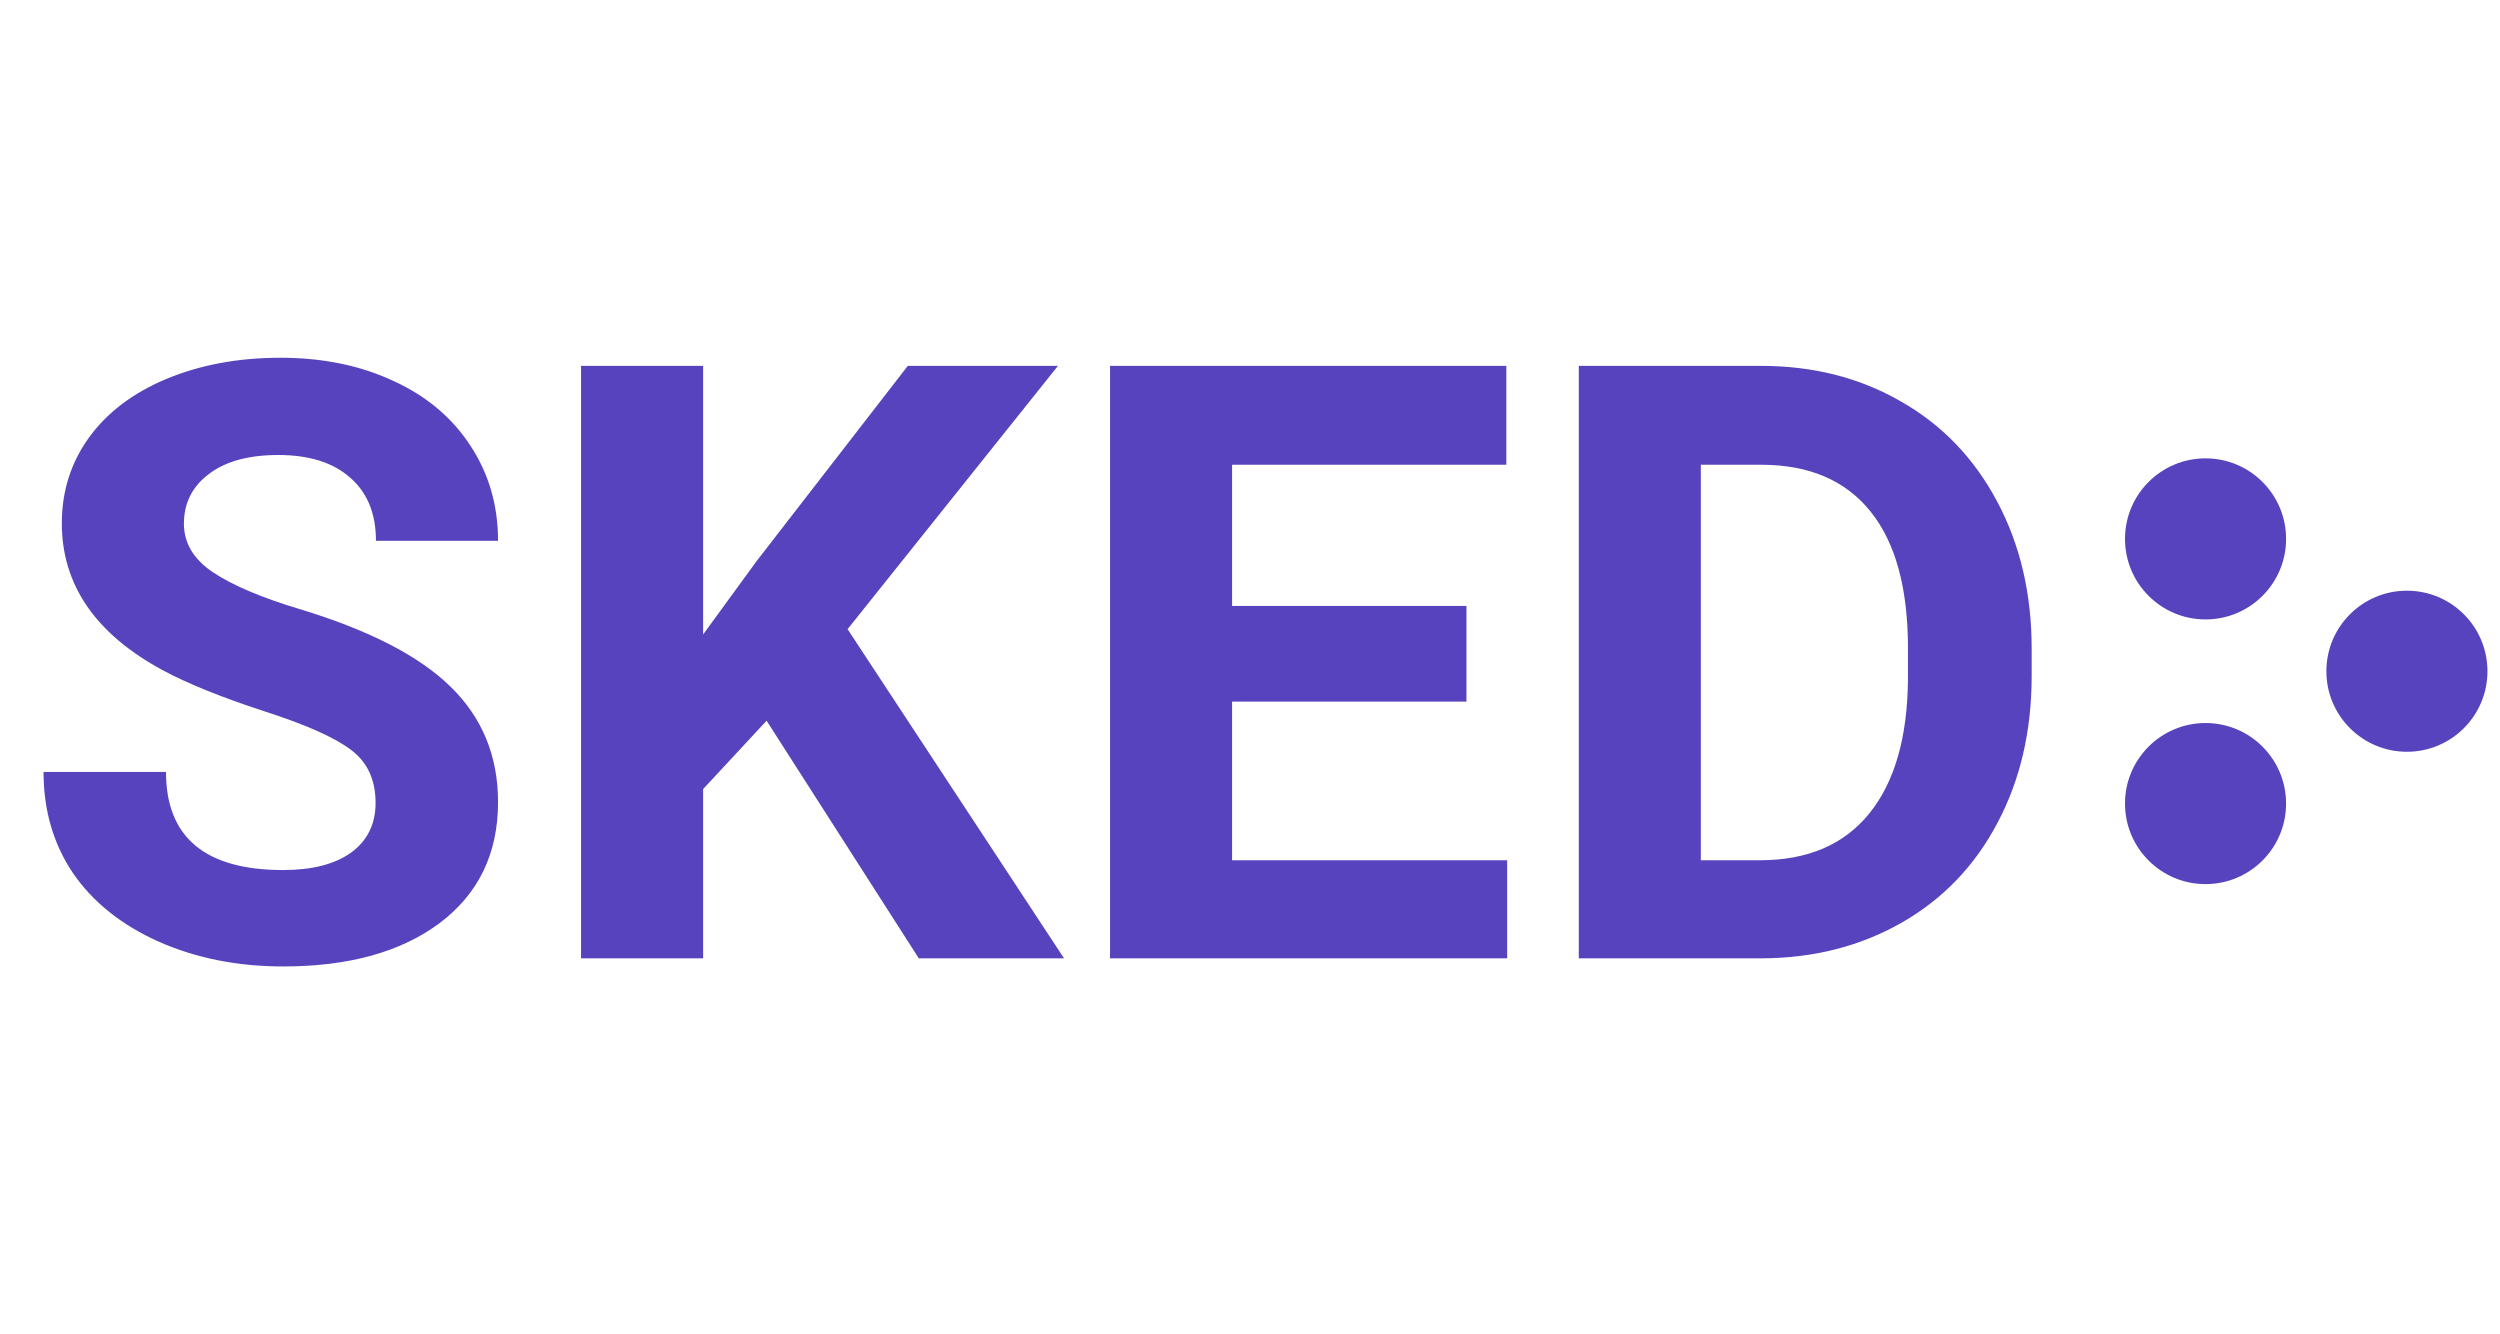
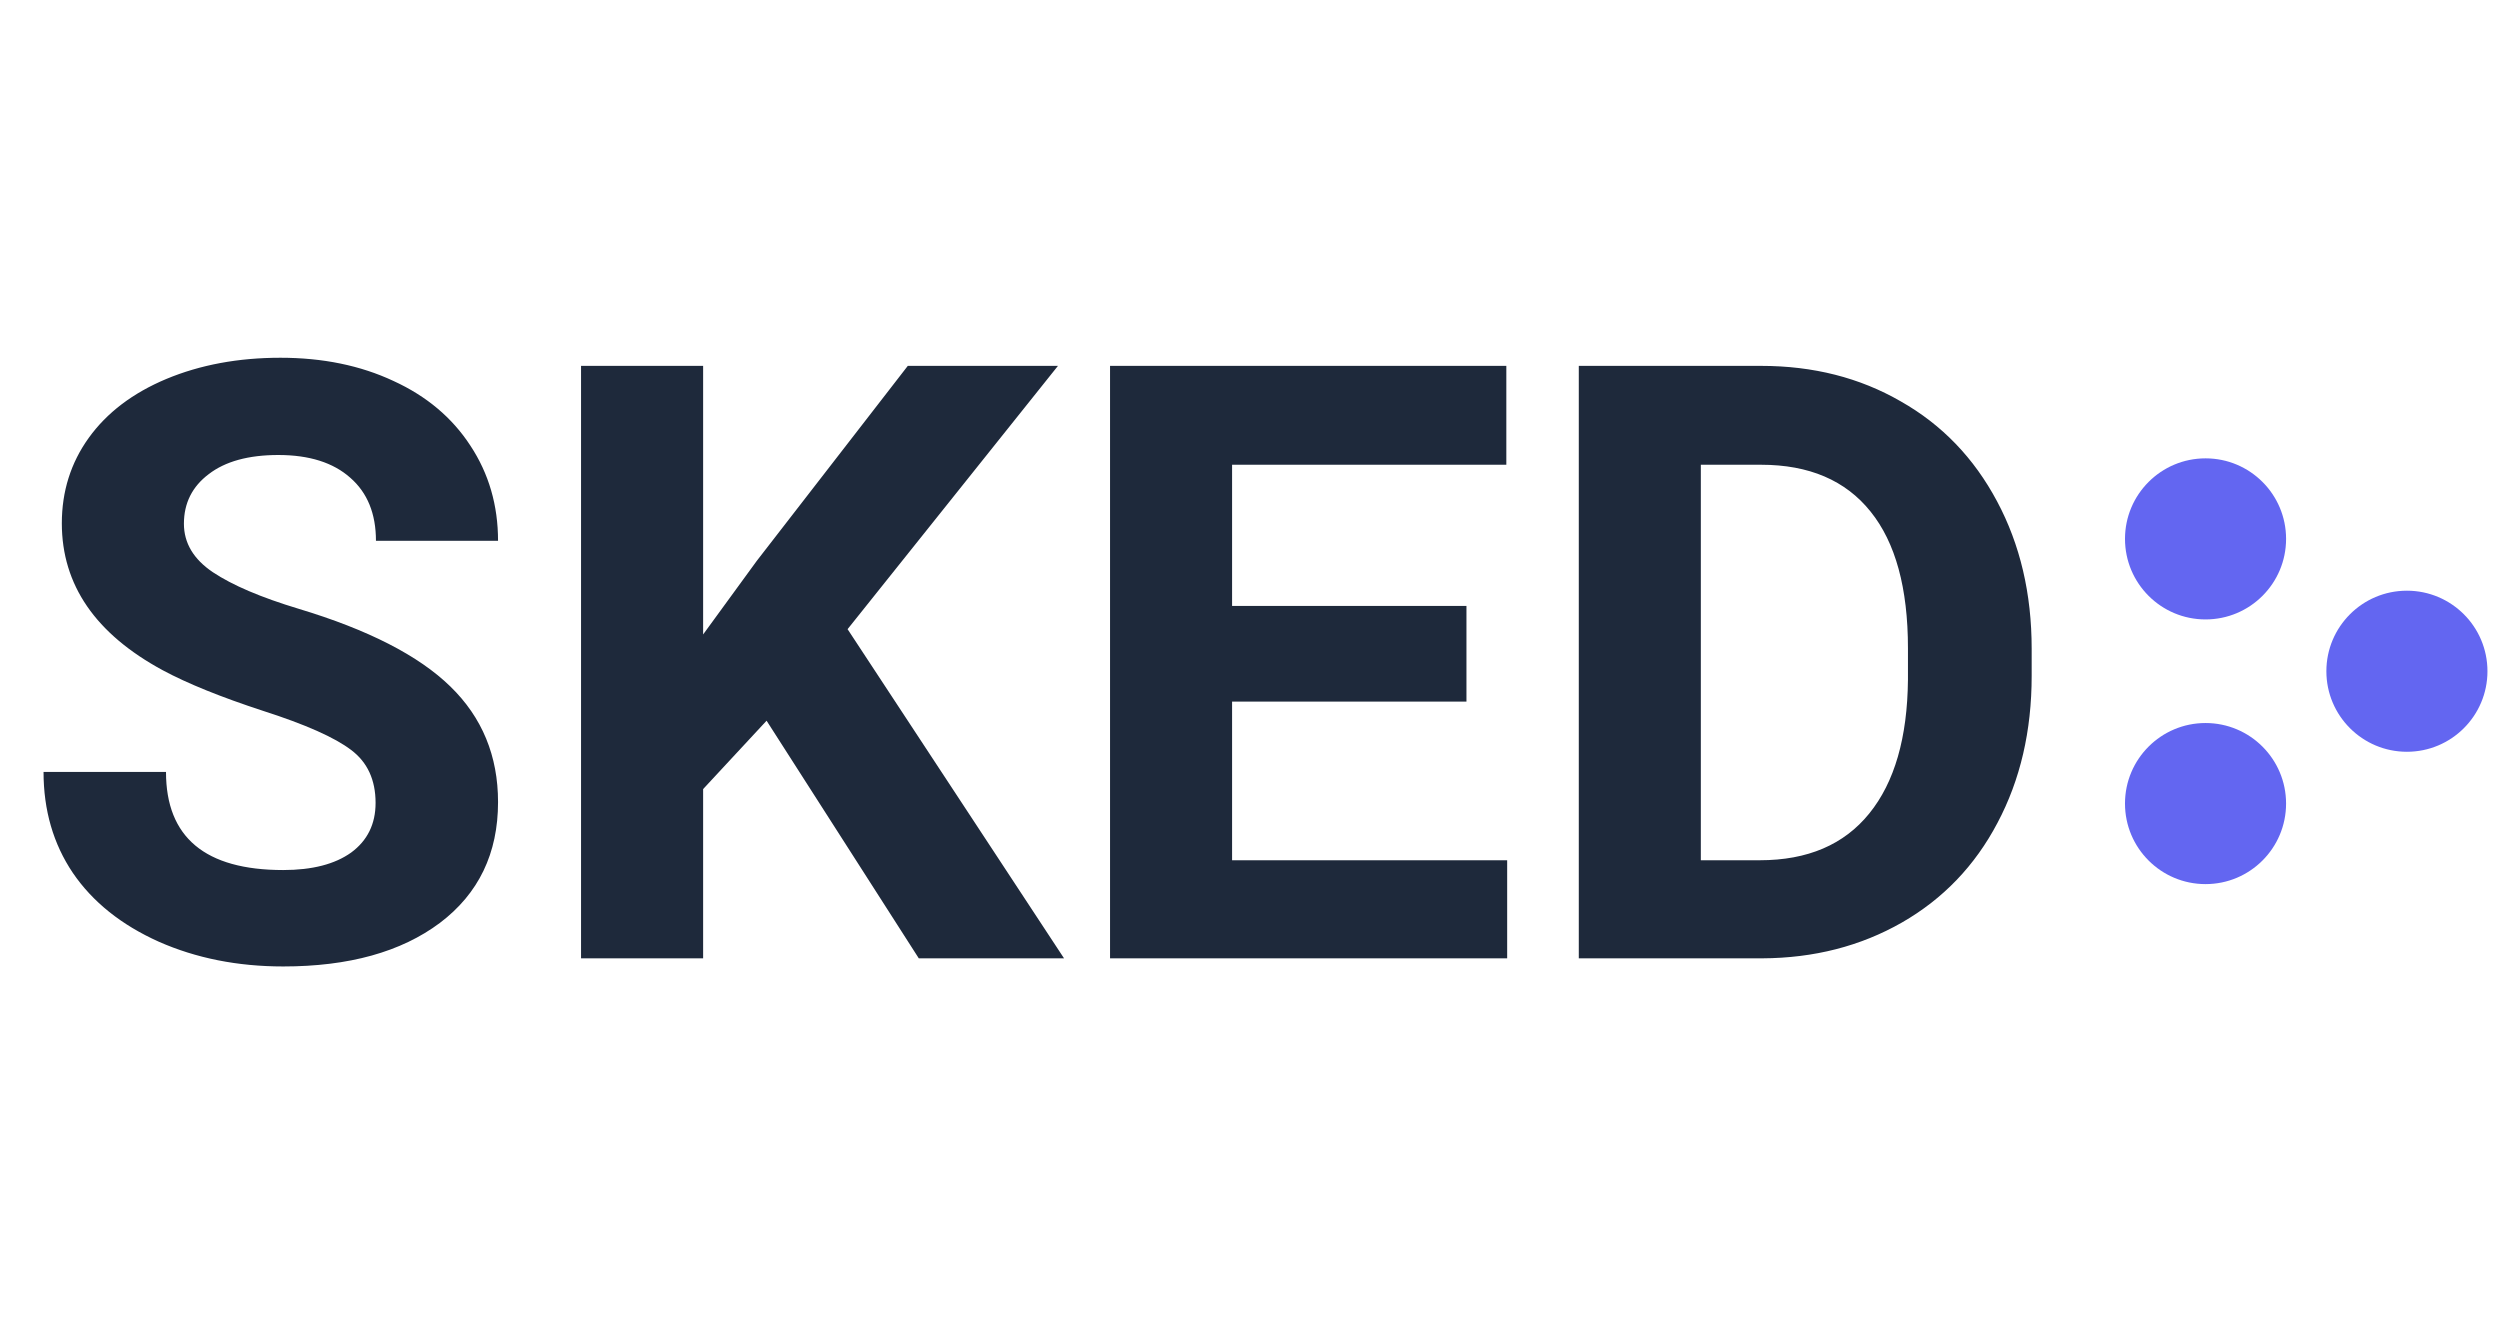
<svg xmlns="http://www.w3.org/2000/svg" width="60" height="32" viewBox="0 0 60 32" fill="none">
-   <path d="M9.014 19.27C9.014 18.716 8.818 18.293 8.428 18C8.037 17.701 7.334 17.388 6.318 17.062C5.303 16.73 4.499 16.405 3.906 16.086C2.292 15.213 1.484 14.038 1.484 12.56C1.484 11.792 1.699 11.109 2.129 10.51C2.565 9.904 3.187 9.432 3.994 9.094C4.808 8.755 5.719 8.586 6.729 8.586C7.744 8.586 8.649 8.771 9.443 9.143C10.238 9.507 10.853 10.025 11.289 10.695C11.732 11.366 11.953 12.128 11.953 12.98H9.023C9.023 12.329 8.818 11.825 8.408 11.467C7.998 11.102 7.422 10.92 6.68 10.92C5.964 10.92 5.407 11.073 5.01 11.379C4.613 11.678 4.414 12.075 4.414 12.57C4.414 13.033 4.645 13.42 5.107 13.732C5.576 14.045 6.263 14.338 7.168 14.611C8.835 15.113 10.049 15.734 10.81 16.477C11.572 17.219 11.953 18.143 11.953 19.25C11.953 20.48 11.488 21.447 10.557 22.15C9.626 22.847 8.372 23.195 6.797 23.195C5.703 23.195 4.707 22.997 3.809 22.6C2.91 22.196 2.223 21.646 1.748 20.949C1.279 20.253 1.045 19.445 1.045 18.527H3.984C3.984 20.096 4.922 20.881 6.797 20.881C7.493 20.881 8.037 20.741 8.428 20.461C8.818 20.174 9.014 19.777 9.014 19.27ZM18.398 17.297L16.875 18.938V23H13.945V8.781H16.875V15.227L18.164 13.459L21.787 8.781H25.391L20.342 15.1L25.537 23H22.051L18.398 17.297ZM35.195 16.838H29.57V20.646H36.172V23H26.641V8.781H36.152V11.154H29.57V14.543H35.195V16.838ZM37.891 23V8.781H42.266C43.516 8.781 44.632 9.064 45.615 9.631C46.605 10.191 47.376 10.992 47.93 12.033C48.483 13.068 48.76 14.247 48.76 15.568V16.223C48.76 17.544 48.486 18.719 47.94 19.748C47.399 20.777 46.634 21.574 45.645 22.141C44.655 22.707 43.538 22.994 42.295 23H37.891ZM40.82 11.154V20.646H42.236C43.382 20.646 44.258 20.272 44.863 19.523C45.469 18.775 45.778 17.704 45.791 16.311V15.559C45.791 14.113 45.492 13.02 44.893 12.277C44.294 11.529 43.418 11.154 42.266 11.154H40.82Z" fill="#5843BE" />
-   <circle cx="52.933" cy="12.933" r="1.933" transform="rotate(-90 52.9332 12.9332)" fill="#5843BE" />
-   <circle cx="52.933" cy="19.285" r="1.933" transform="rotate(-90 52.9332 19.2854)" fill="#5843BE" />
-   <circle cx="57.766" cy="16.109" r="1.933" transform="rotate(-90 57.7663 16.1093)" fill="#5843BE" />
+   <path d="M9.014 19.27C9.014 18.716 8.818 18.293 8.428 18C8.037 17.701 7.334 17.388 6.318 17.062C5.303 16.73 4.499 16.405 3.906 16.086C2.292 15.213 1.484 14.038 1.484 12.56C1.484 11.792 1.699 11.109 2.129 10.51C2.565 9.904 3.187 9.432 3.994 9.094C4.808 8.755 5.719 8.586 6.729 8.586C7.744 8.586 8.649 8.771 9.443 9.143C10.238 9.507 10.853 10.025 11.289 10.695C11.732 11.366 11.953 12.128 11.953 12.98H9.023C9.023 12.329 8.818 11.825 8.408 11.467C7.998 11.102 7.422 10.92 6.68 10.92C5.964 10.92 5.407 11.073 5.01 11.379C4.613 11.678 4.414 12.075 4.414 12.57C4.414 13.033 4.645 13.42 5.107 13.732C5.576 14.045 6.263 14.338 7.168 14.611C8.835 15.113 10.049 15.734 10.81 16.477C11.572 17.219 11.953 18.143 11.953 19.25C11.953 20.48 11.488 21.447 10.557 22.15C9.626 22.847 8.372 23.195 6.797 23.195C5.703 23.195 4.707 22.997 3.809 22.6C2.91 22.196 2.223 21.646 1.748 20.949C1.279 20.253 1.045 19.445 1.045 18.527H3.984C3.984 20.096 4.922 20.881 6.797 20.881C7.493 20.881 8.037 20.741 8.428 20.461C8.818 20.174 9.014 19.777 9.014 19.27ZM18.398 17.297L16.875 18.938V23H13.945V8.781H16.875V15.227L18.164 13.459L21.787 8.781H25.391L20.342 15.1L25.537 23H22.051L18.398 17.297ZM35.195 16.838H29.57V20.646H36.172V23H26.641V8.781H36.152V11.154H29.57V14.543H35.195V16.838ZM37.891 23V8.781H42.266C43.516 8.781 44.632 9.064 45.615 9.631C46.605 10.191 47.376 10.992 47.93 12.033C48.483 13.068 48.76 14.247 48.76 15.568V16.223C48.76 17.544 48.486 18.719 47.94 19.748C47.399 20.777 46.634 21.574 45.645 22.141C44.655 22.707 43.538 22.994 42.295 23H37.891ZM40.82 11.154V20.646H42.236C43.382 20.646 44.258 20.272 44.863 19.523C45.469 18.775 45.778 17.704 45.791 16.311V15.559C45.791 14.113 45.492 13.02 44.893 12.277C44.294 11.529 43.418 11.154 42.266 11.154H40.82Z" fill="#1e293b" />
+   <circle cx="52.933" cy="12.933" r="1.933" transform="rotate(-90 52.9332 12.9332)" fill="#6366f1" />
+   <circle cx="52.933" cy="19.285" r="1.933" transform="rotate(-90 52.9332 19.2854)" fill="#6366f1" />
+   <circle cx="57.766" cy="16.109" r="1.933" transform="rotate(-90 57.7663 16.1093)" fill="#6366f1" />
</svg>
